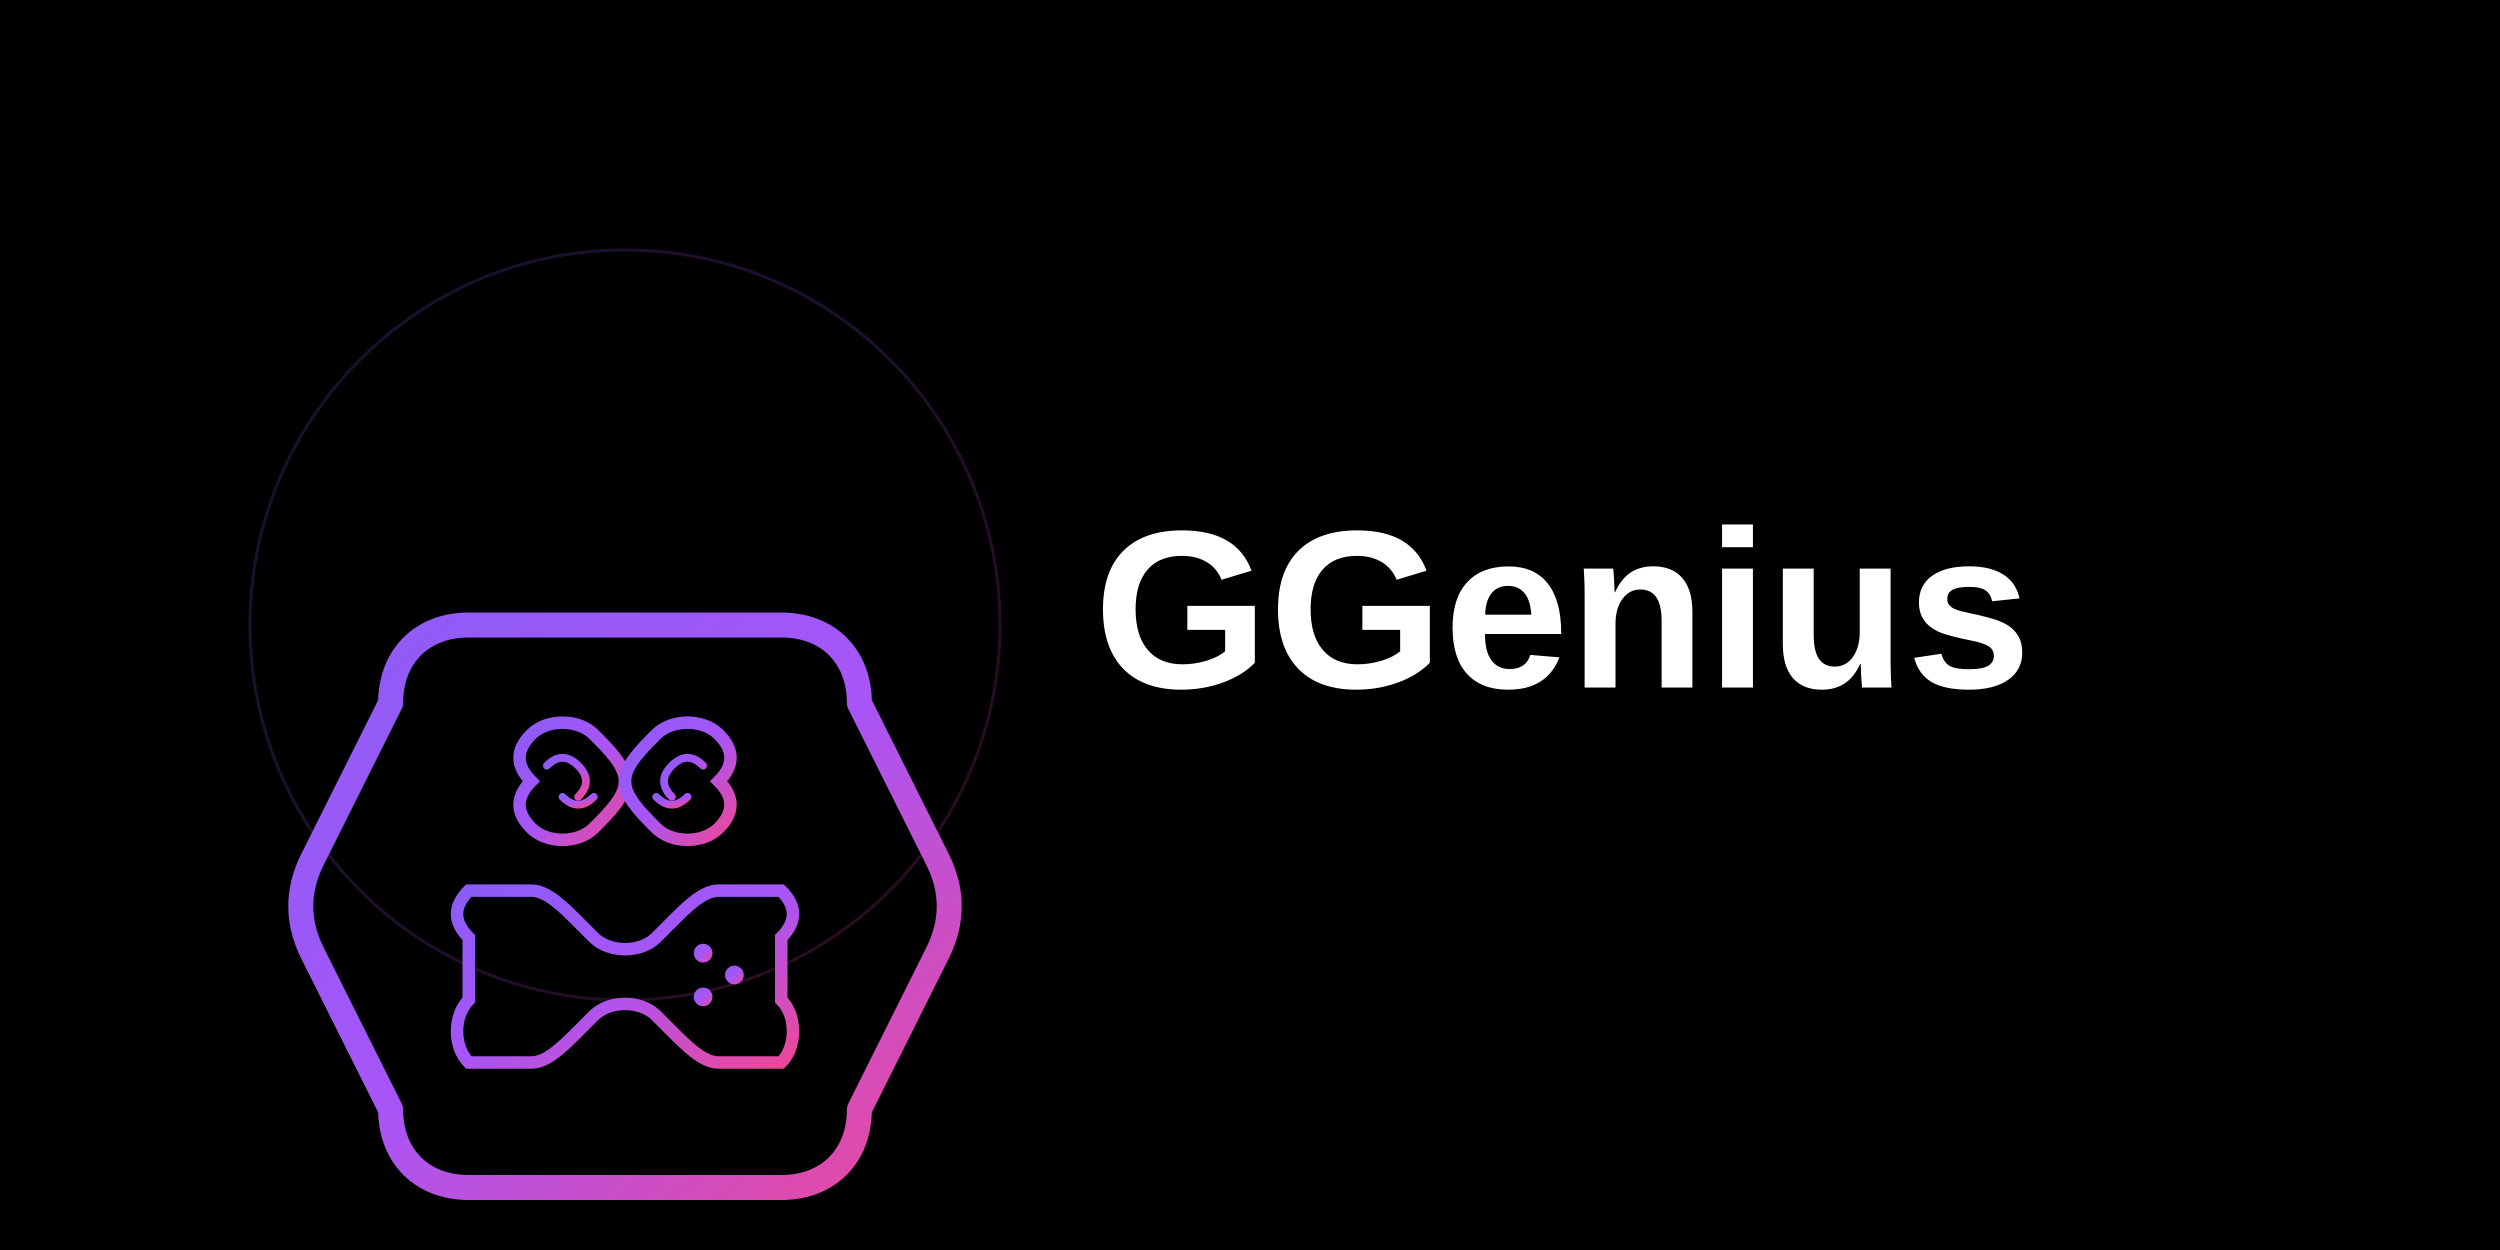
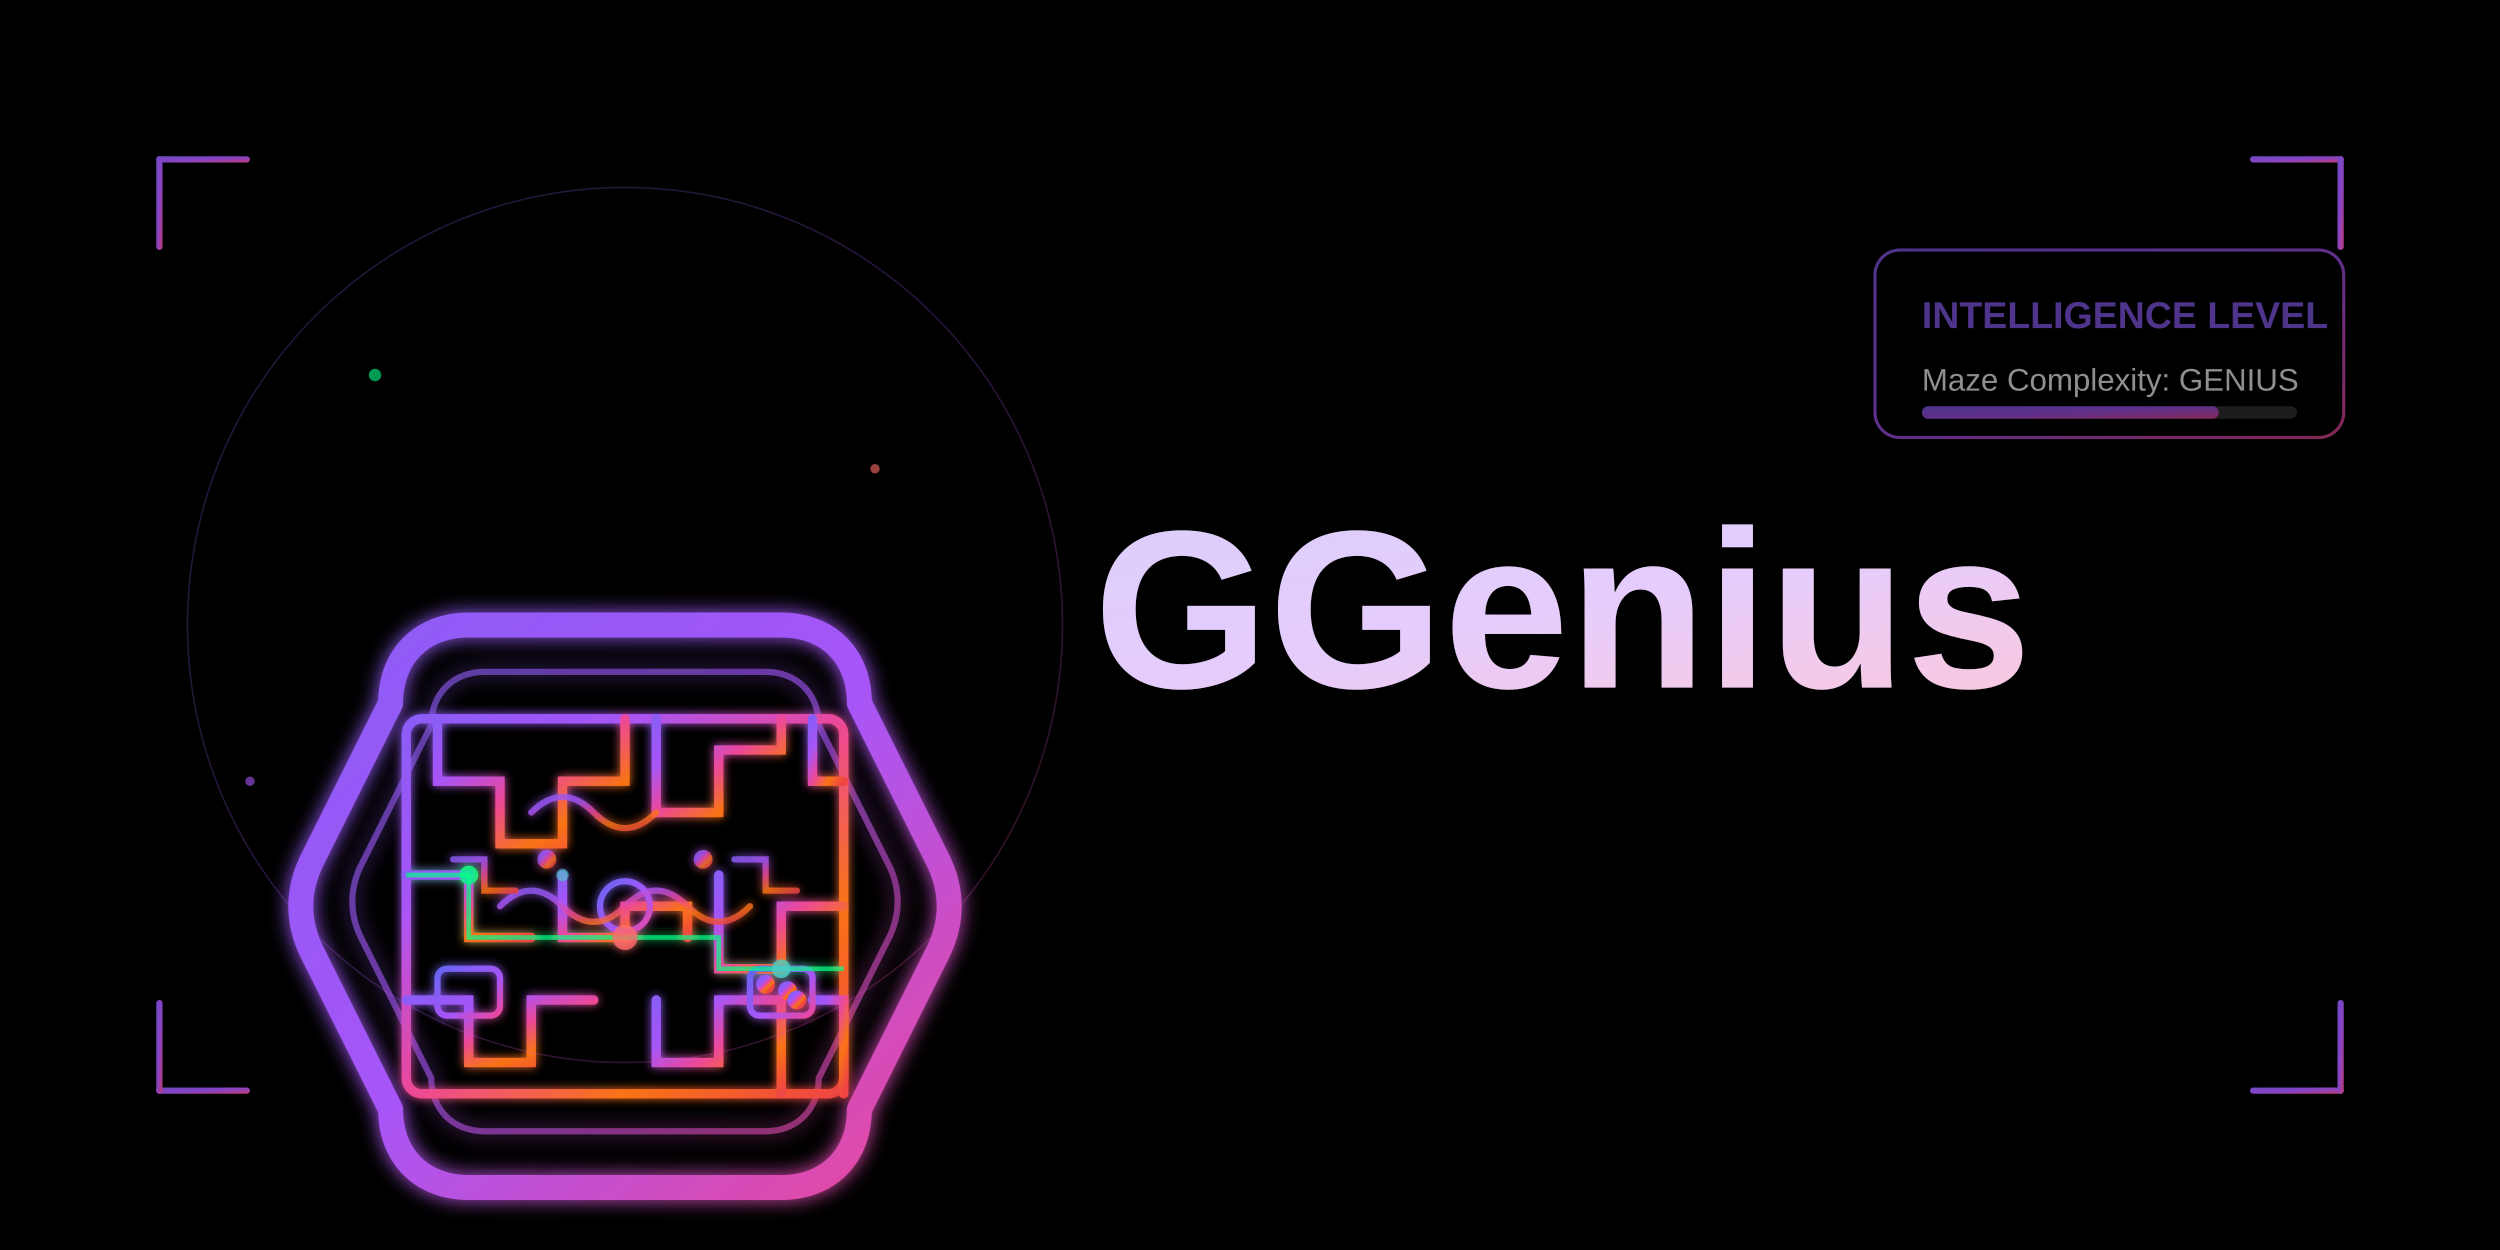
<svg xmlns="http://www.w3.org/2000/svg" width="800" height="400" viewBox="0 0 800 400">
  <defs>
    <linearGradient id="ggenius-gradient" x1="0%" y1="0%" x2="100%" y2="100%">
+       <stop offset="0%" stop-color="#8B5CF6">
+         <animate attributeName="stop-color" values="#8B5CF6;#A855F7;#8B5CF6" dur="6s" repeatCount="indefinite" />
+       </stop>
+       <stop offset="50%" stop-color="#A855F7" />
+       <stop offset="100%" stop-color="#EC4899">
+         <animate attributeName="stop-color" values="#EC4899;#F97316;#EC4899" dur="6s" repeatCount="indefinite" />
+       </stop>
+     </linearGradient>
+     <linearGradient id="maze-gradient" x1="0%" y1="0%" x2="100%" y2="100%">
      <stop offset="0%" stop-color="#8B5CF6" />
-       <stop offset="50%" stop-color="#A855F7" />
+       <stop offset="25%" stop-color="#A855F7" />
+       <stop offset="50%" stop-color="#EC4899" />
+       <stop offset="75%" stop-color="#F97316" />
+       <stop offset="100%" stop-color="#EF4444" />
+     </linearGradient>
+     <linearGradient id="fusion-gradient" x1="0%" y1="0%" x2="100%" y2="100%">
+       <stop offset="0%" stop-color="#6366F1" />
+       <stop offset="30%" stop-color="#8B5CF6" />
+       <stop offset="60%" stop-color="#A855F7" />
      <stop offset="100%" stop-color="#EC4899" />
    </linearGradient>
-     <linearGradient id="brain-exact" x1="0%" y1="0%" x2="100%" y2="100%">
-       <stop offset="0%" stop-color="#8B5CF6" />
-       <stop offset="50%" stop-color="#A855F7" />
-       <stop offset="100%" stop-color="#EC4899" />
-     </linearGradient>
-     <linearGradient id="controller-exact" x1="0%" y1="0%" x2="100%" y2="100%">
-       <stop offset="0%" stop-color="#8B5CF6" />
-       <stop offset="50%" stop-color="#A855F7" />
-       <stop offset="100%" stop-color="#EC4899" />
-     </linearGradient>
+     <filter id="intelligence-glow" x="-50%" y="-50%" width="200%" height="200%">
+       <feGaussianBlur stdDeviation="3" result="coloredBlur" />
+       <feMerge>
+         <feMergeNode in="coloredBlur" />
+         <feMergeNode in="SourceGraphic" />
+       </feMerge>
+     </filter>
+     <filter id="maze-glow" x="-20%" y="-20%" width="140%" height="140%">
+       <feGaussianBlur stdDeviation="1.5" result="coloredBlur" />
+       <feMerge>
+         <feMergeNode in="coloredBlur" />
+         <feMergeNode in="SourceGraphic" />
+       </feMerge>
+     </filter>
+     <filter id="subtle-shadow" x="-30%" y="-30%" width="160%" height="160%">
+       <feDropShadow dx="0" dy="2" stdDeviation="4" flood-color="#000000" flood-opacity="0.3" />
+     </filter>
  </defs>
  <rect width="800" height="400" fill="#000000" />
-   <g id="hexagon-exact" transform="translate(100, 200)">
+   <g id="hexagon-frame" transform="translate(100, 200)" filter="url(#intelligence-glow)">
    <path d="       M100,0       L150,0       C165,0 175,10 175,25       L200,75       C205,85 205,95 200,105       L175,155       C175,170 165,180 150,180       L100,180       L50,180       C35,180 25,170 25,155       L0,105       C-5,95 -5,85 0,75       L25,25       C25,10 35,0 50,0       L100,0       Z" fill="none" stroke="url(#ggenius-gradient)" stroke-width="8" stroke-linecap="round" stroke-linejoin="round" />
+     <path d="       M100,15       L145,15       C155,15 162,22 162,32       L185,78       C188,85 188,92 185,99       L162,145       C162,155 155,162 145,162       L100,162       L55,162       C45,162 38,155 38,145       L15,99       C12,92 12,85 15,78       L38,32       C38,22 45,15 55,15       L100,15       Z" fill="none" stroke="url(#ggenius-gradient)" stroke-width="2" opacity="0.6" />
  </g>
-   <g id="brain-exact" transform="translate(100, 200)">
-     <path d="       M70,50       C65,45 65,40 70,35       C75,30 85,30 90,35       C95,40 100,45 100,50       C100,55 95,60 90,65       C85,70 75,70 70,65       C65,60 65,55 70,50       Z" fill="none" stroke="url(#brain-exact)" stroke-width="4" stroke-linecap="round" />
-     <path d="       M130,50       C135,45 135,40 130,35       C125,30 115,30 110,35       C105,40 100,45 100,50       C100,55 105,60 110,65       C115,70 125,70 130,65       C135,60 135,55 130,50       Z" fill="none" stroke="url(#brain-exact)" stroke-width="4" stroke-linecap="round" />
-     <line x1="100" y1="35" x2="100" y2="65" stroke="url(#brain-exact)" stroke-width="3" stroke-linecap="round" />
-     <path d="M75,45 Q80,40 85,45 Q90,50 85,55" fill="none" stroke="url(#brain-exact)" stroke-width="2.5" stroke-linecap="round" />
-     <path d="M80,55 Q85,60 90,55" fill="none" stroke="url(#brain-exact)" stroke-width="2.5" stroke-linecap="round" />
-     <path d="M125,45 Q120,40 115,45 Q110,50 115,55" fill="none" stroke="url(#brain-exact)" stroke-width="2.5" stroke-linecap="round" />
-     <path d="M120,55 Q115,60 110,55" fill="none" stroke="url(#brain-exact)" stroke-width="2.5" stroke-linecap="round" />
-   </g>
-   <g id="controller-exact" transform="translate(100, 200)">
-     <path d="       M50,100       C45,95 45,90 50,85       L70,85       C75,85 80,90 85,95       L90,100       C95,105 105,105 110,100       L115,95       C120,90 125,85 130,85       L150,85       C155,90 155,95 150,100       L150,120       C155,125 155,135 150,140       L130,140       C125,140 120,135 115,130       L110,125       C105,120 95,120 90,125       L85,130       C80,135 75,140 70,140       L50,140       C45,135 45,125 50,120       L50,100       Z" fill="none" stroke="url(#controller-exact)" stroke-width="4" stroke-linecap="round" />
-     <g id="dpad-cross">
-       <line x1="65" y1="112" x2="85" y2="112" stroke="url(#controller-exact)" stroke-width="4" stroke-linecap="round" />
-       <line x1="75" y1="102" x2="75" y2="122" stroke="url(#controller-exact)" stroke-width="4" stroke-linecap="round" />
+   <g id="intelligence-maze" transform="translate(100, 200)" filter="url(#maze-glow)">
+     <rect x="30" y="30" width="140" height="120" fill="none" stroke="url(#maze-gradient)" stroke-width="3" rx="5" />
+     <g id="maze-outer" stroke="url(#maze-gradient)" stroke-width="3" fill="none" stroke-linecap="round">
+       <path d="M40,30 L40,50 L60,50 L60,70 L80,70 L80,50 L100,50 L100,30" />
+       <path d="M110,30 L110,60 L130,60 L130,40 L150,40 L150,30" />
+       <path d="M160,30 L160,50 L170,50" />
+       <path d="M30,80 L50,80 L50,100 L70,100" />
+       <path d="M80,80 L80,100 L100,100 L100,90 L120,90 L120,100" />
+       <path d="M130,80 L130,110 L150,110 L150,90 L170,90" />
+       <circle cx="100" cy="90" r="8" stroke="url(#fusion-gradient)" stroke-width="2" fill="none">
+         <animate attributeName="r" values="8;12;8" dur="3s" repeatCount="indefinite" />
+         <animate attributeName="opacity" values="0.7;1;0.7" dur="3s" repeatCount="indefinite" />
+       </circle>
+       <path d="M30,120 L50,120 L50,140 L70,140 L70,120 L90,120" />
+       <path d="M110,120 L110,140 L130,140 L130,120 L150,120 L150,150" />
+       <path d="M160,120 L170,120 L170,150" />
+       <g id="left-controller">
+         <rect x="40" y="110" width="20" height="15" rx="3" stroke="url(#fusion-gradient)" stroke-width="2" fill="none" />
+         <line x1="45" y1="117" x2="55" y2="117" stroke="url(#fusion-gradient)" stroke-width="2" />
+         <line x1="50" y1="112" x2="50" y2="122" stroke="url(#fusion-gradient)" stroke-width="2" />
+       </g>
+       <g id="right-controller">
+         <rect x="140" y="110" width="20" height="15" rx="3" stroke="url(#fusion-gradient)" stroke-width="2" fill="none" />
+         <circle cx="145" cy="115" r="1.5" fill="url(#fusion-gradient)" />
+         <circle cx="152" cy="117" r="1.5" fill="url(#fusion-gradient)" />
+         <circle cx="155" cy="120" r="1.5" fill="url(#fusion-gradient)" />
+       </g>
    </g>
-     <g id="action-dots">
-       <circle cx="125" cy="105" r="3" fill="url(#controller-exact)" />
-       <circle cx="135" cy="112" r="3" fill="url(#controller-exact)" />
-       <circle cx="125" cy="119" r="3" fill="url(#controller-exact)" />
+     <g id="maze-inner" stroke="url(#maze-gradient)" stroke-width="2" fill="none" stroke-linecap="round" opacity="0.8">
+       <path d="M70,60 Q80,50 90,60 Q100,70 110,60">
+         <animate attributeName="d" values="M70,60 Q80,50 90,60 Q100,70 110,60;M70,60 Q80,70 90,60 Q100,50 110,60;M70,60 Q80,50 90,60 Q100,70 110,60" dur="4s" repeatCount="indefinite" />
+       </path>
+       <path d="M60,90 Q70,80 80,90 Q90,100 100,90 Q110,80 120,90 Q130,100 140,90" />
+       <path d="M45,75 L55,75 L55,85 L65,85" />
+       <path d="M135,75 L145,75 L145,85 L155,85" />
+       <circle cx="75" cy="75" r="2" fill="url(#maze-gradient)">
+         <animate attributeName="opacity" values="0.5;1;0.5" dur="2s" repeatCount="indefinite" />
+       </circle>
+       <circle cx="125" cy="75" r="2" fill="url(#maze-gradient)">
+         <animate attributeName="opacity" values="1;0.5;1" dur="2s" repeatCount="indefinite" />
+       </circle>
+     </g>
+     <g id="solution-path" stroke="#00FF88" stroke-width="1.5" fill="none" opacity="0.7">
+       <path d="M30,80 L50,80 L50,100 L70,100 L80,100 L100,100 L120,100 L130,100 L130,110 L150,110 L170,110">
+         <animate attributeName="stroke-dasharray" values="0,1000;200,1000;0,1000" dur="8s" repeatCount="indefinite" />
+         <animate attributeName="opacity" values="0.7;1;0.7" dur="4s" repeatCount="indefinite" />
+       </path>
+     </g>
+     <g id="intelligence-nodes">
+       <circle cx="50" cy="80" r="3" fill="#00FF88" opacity="0.8">
+         <animate attributeName="opacity" values="0.8;1;0.8" dur="2.5s" repeatCount="indefinite" />
+       </circle>
+       <circle cx="100" cy="100" r="4" fill="#FF6B6B" opacity="0.8">
+         <animate attributeName="opacity" values="0.8;1;0.8" dur="3s" repeatCount="indefinite" />
+       </circle>
+       <circle cx="150" cy="110" r="3" fill="#4ECDC4" opacity="0.8">
+         <animate attributeName="opacity" values="0.8;1;0.8" dur="2.2s" repeatCount="indefinite" />
+       </circle>
    </g>
  </g>
-   <g id="ggenius-text" transform="translate(350, 200)">
+   <g id="ggenius-text" transform="translate(350, 200)" filter="url(#subtle-shadow)">
    <text x="0" y="20" font-family="Arial, sans-serif" font-size="72" font-weight="bold" fill="#FFFFFF" text-anchor="start">GGenius</text>
+     <text x="0" y="20" font-family="Arial, sans-serif" font-size="72" font-weight="bold" fill="url(#ggenius-gradient)" text-anchor="start" opacity="0.3">GGenius</text>
  </g>
-   <g id="subtle-glow" opacity="0.6">
-     <circle cx="200" cy="200" r="120" fill="none" stroke="url(#ggenius-gradient)" stroke-width="1" opacity="0.3" />
+   <g id="intelligence-indicators" opacity="0.6">
+     <circle cx="200" cy="200" r="140" fill="none" stroke="url(#ggenius-gradient)" stroke-width="0.5" opacity="0.4">
+       <animate attributeName="r" values="140;150;140" dur="5s" repeatCount="indefinite" />
+       <animate attributeName="opacity" values="0.4;0.7;0.4" dur="5s" repeatCount="indefinite" />
+     </circle>
+     <g id="excellence-points">
+       <circle cx="120" cy="120" r="2" fill="#00FF88">
+         <animate attributeName="opacity" values="0.5;1;0.5" dur="3s" repeatCount="indefinite" />
+       </circle>
+       <circle cx="280" cy="150" r="1.5" fill="#FF6B6B">
+         <animate attributeName="opacity" values="0.4;0.9;0.4" dur="2.5s" repeatCount="indefinite" />
+       </circle>
+       <circle cx="180" cy="280" r="2" fill="#4ECDC4">
+         <animate attributeName="opacity" values="0.6;1;0.6" dur="3.5s" repeatCount="indefinite" />
+       </circle>
+       <circle cx="80" cy="250" r="1.5" fill="#A855F7">
+         <animate attributeName="opacity" values="0.3;0.8;0.3" dur="2.8s" repeatCount="indefinite" />
+       </circle>
+     </g>
+   </g>
+   <g id="brand-accents" opacity="0.8">
+     <rect x="50" y="50" width="30" height="2" rx="1" fill="url(#ggenius-gradient)" />
+     <rect x="50" y="50" width="2" height="30" rx="1" fill="url(#ggenius-gradient)" />
+     <rect x="720" y="50" width="30" height="2" rx="1" fill="url(#ggenius-gradient)" />
+     <rect x="748" y="50" width="2" height="30" rx="1" fill="url(#ggenius-gradient)" />
+     <rect x="50" y="348" width="30" height="2" rx="1" fill="url(#ggenius-gradient)" />
+     <rect x="50" y="320" width="2" height="30" rx="1" fill="url(#ggenius-gradient)" />
+     <rect x="720" y="348" width="30" height="2" rx="1" fill="url(#ggenius-gradient)" />
+     <rect x="748" y="320" width="2" height="30" rx="1" fill="url(#ggenius-gradient)" />
+     <g id="info-panel" opacity="0.7">
+       <rect x="600" y="80" width="150" height="60" rx="8" fill="rgba(0,0,0,0.4)" stroke="url(#ggenius-gradient)" stroke-width="1" />
+       <text x="615" y="105" fill="#8B5CF6" font-family="Arial" font-size="12" font-weight="bold">
+         INTELLIGENCE LEVEL
+       </text>
+       <text x="615" y="125" fill="#FFFFFF" font-family="Arial" font-size="10">
+         Maze Complexity: GENIUS
+       </text>
+       <rect x="615" y="130" width="120" height="4" rx="2" fill="rgba(255,255,255,0.2)" />
+       <rect x="615" y="130" width="95" height="4" rx="2" fill="url(#ggenius-gradient)">
+         <animate attributeName="width" values="95;120;95" dur="4s" repeatCount="indefinite" />
+       </rect>
+     </g>
  </g>
</svg>
